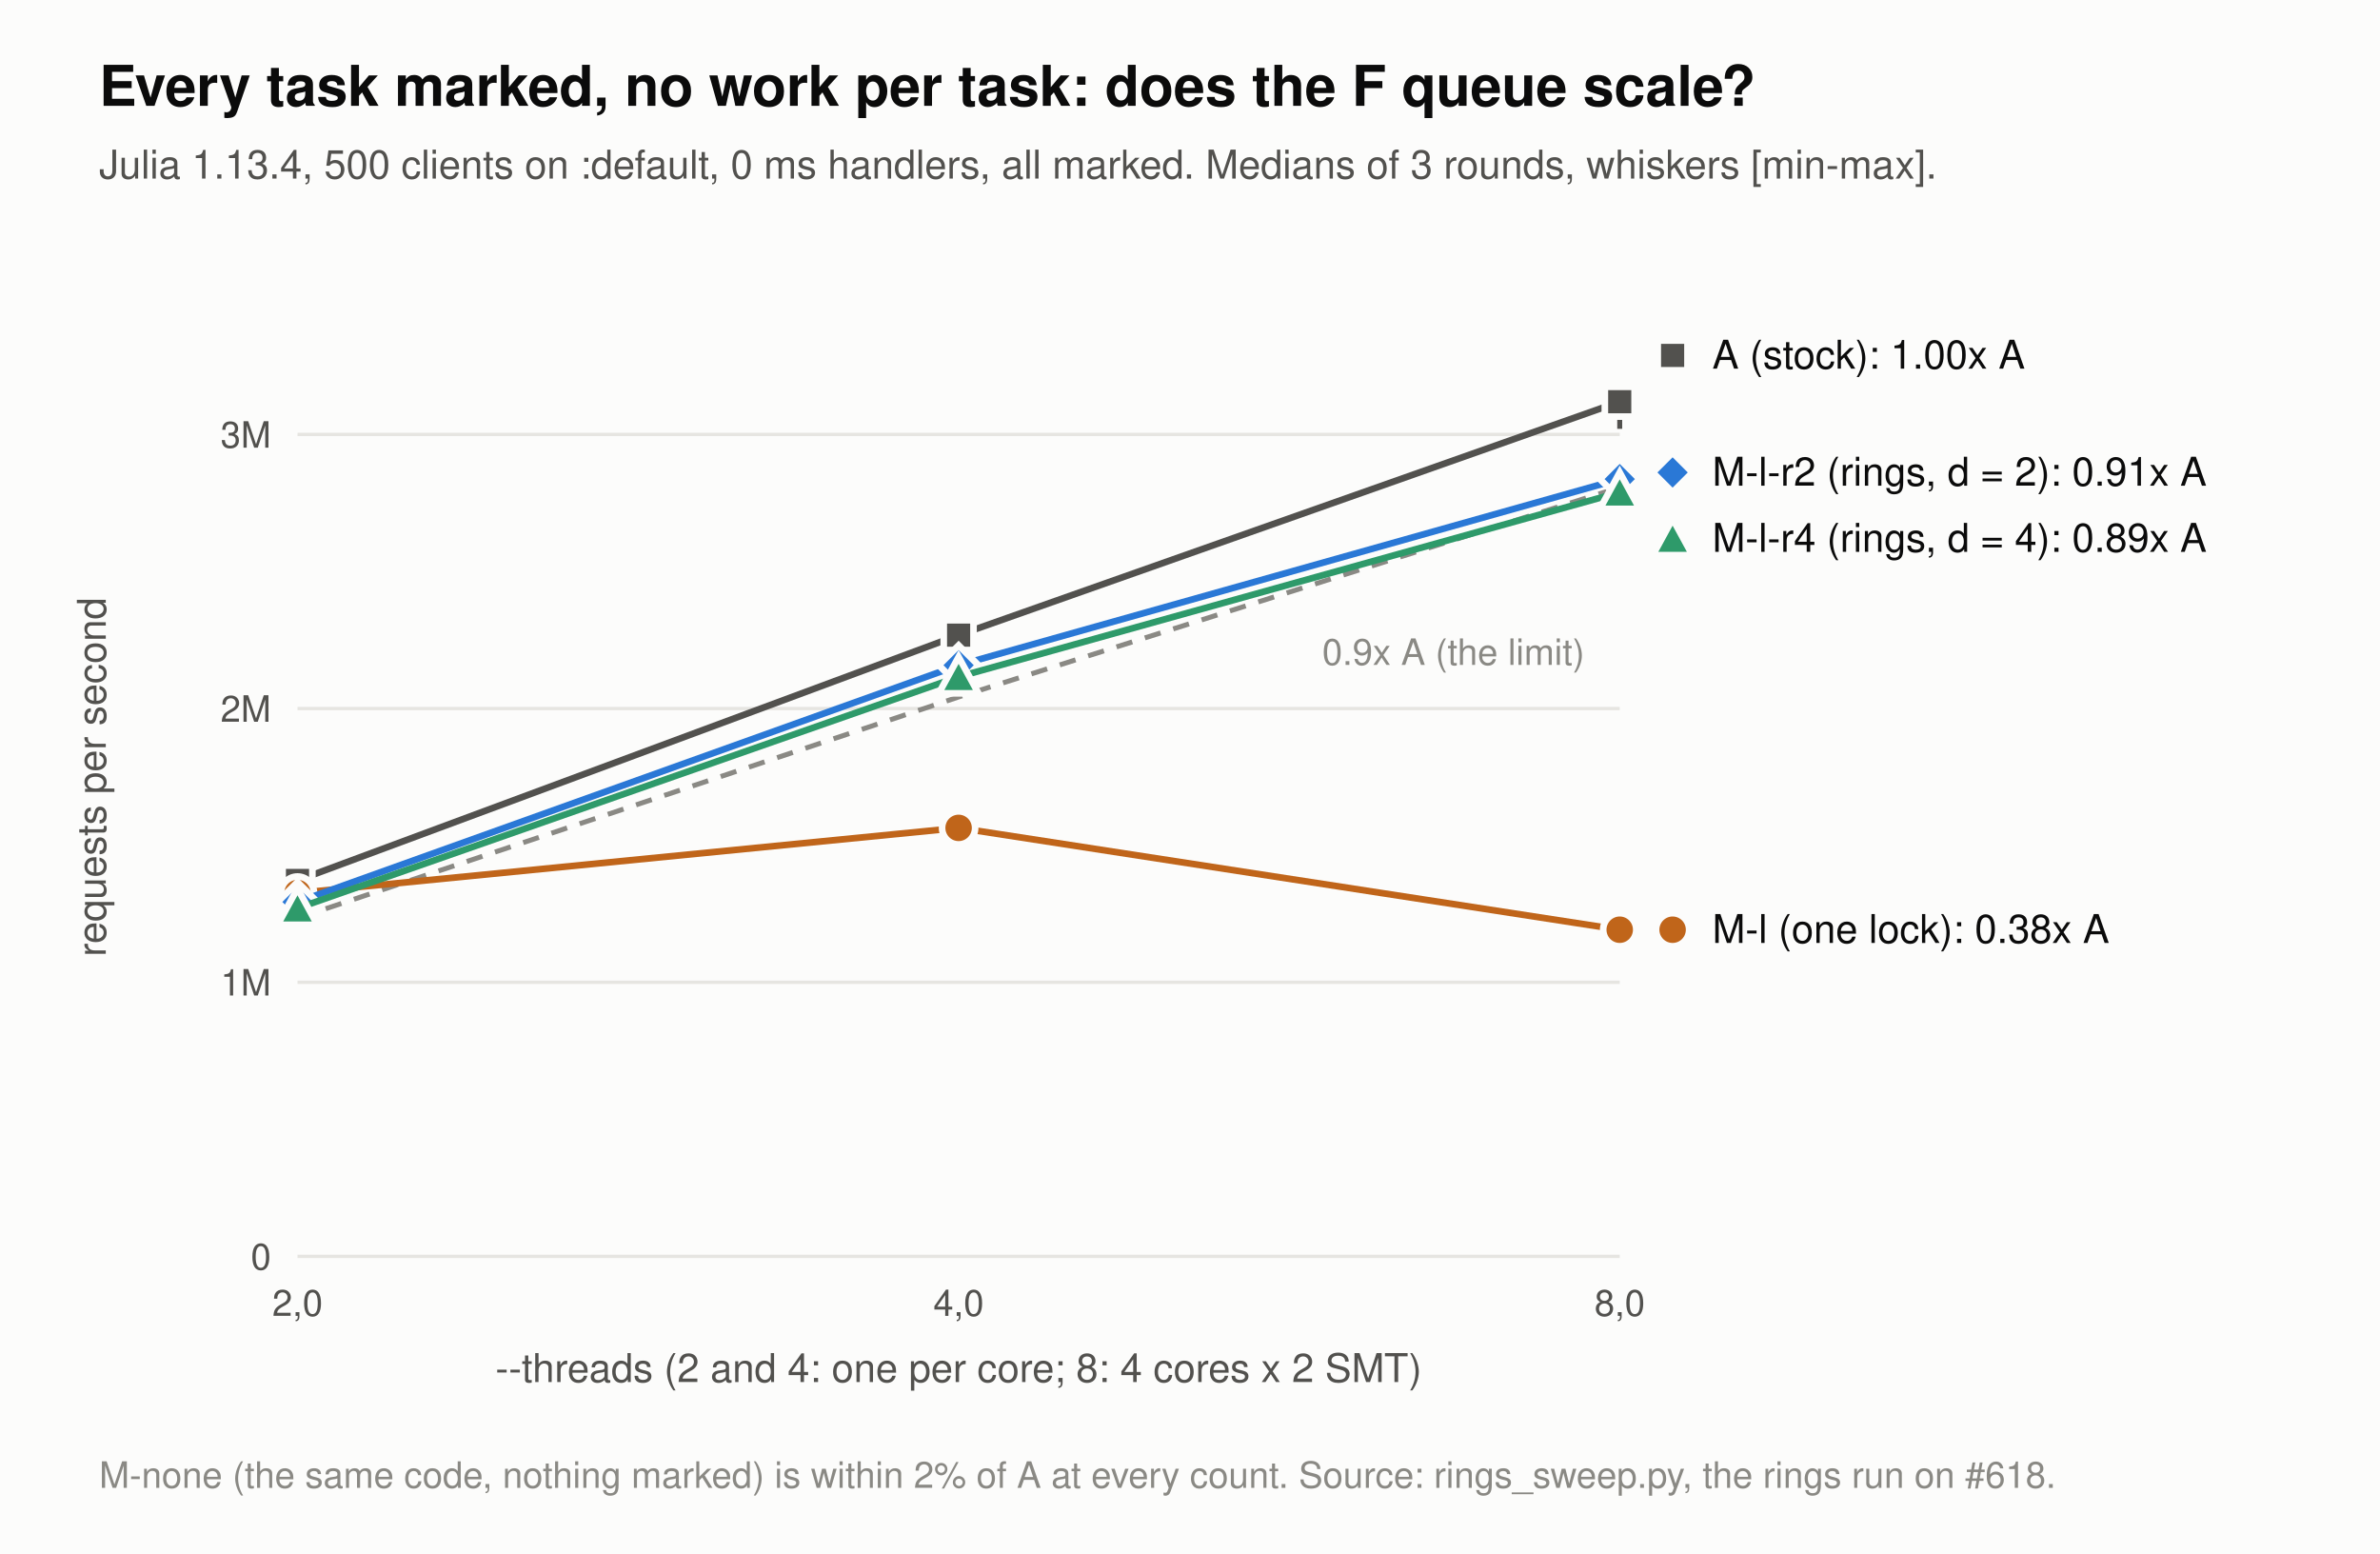
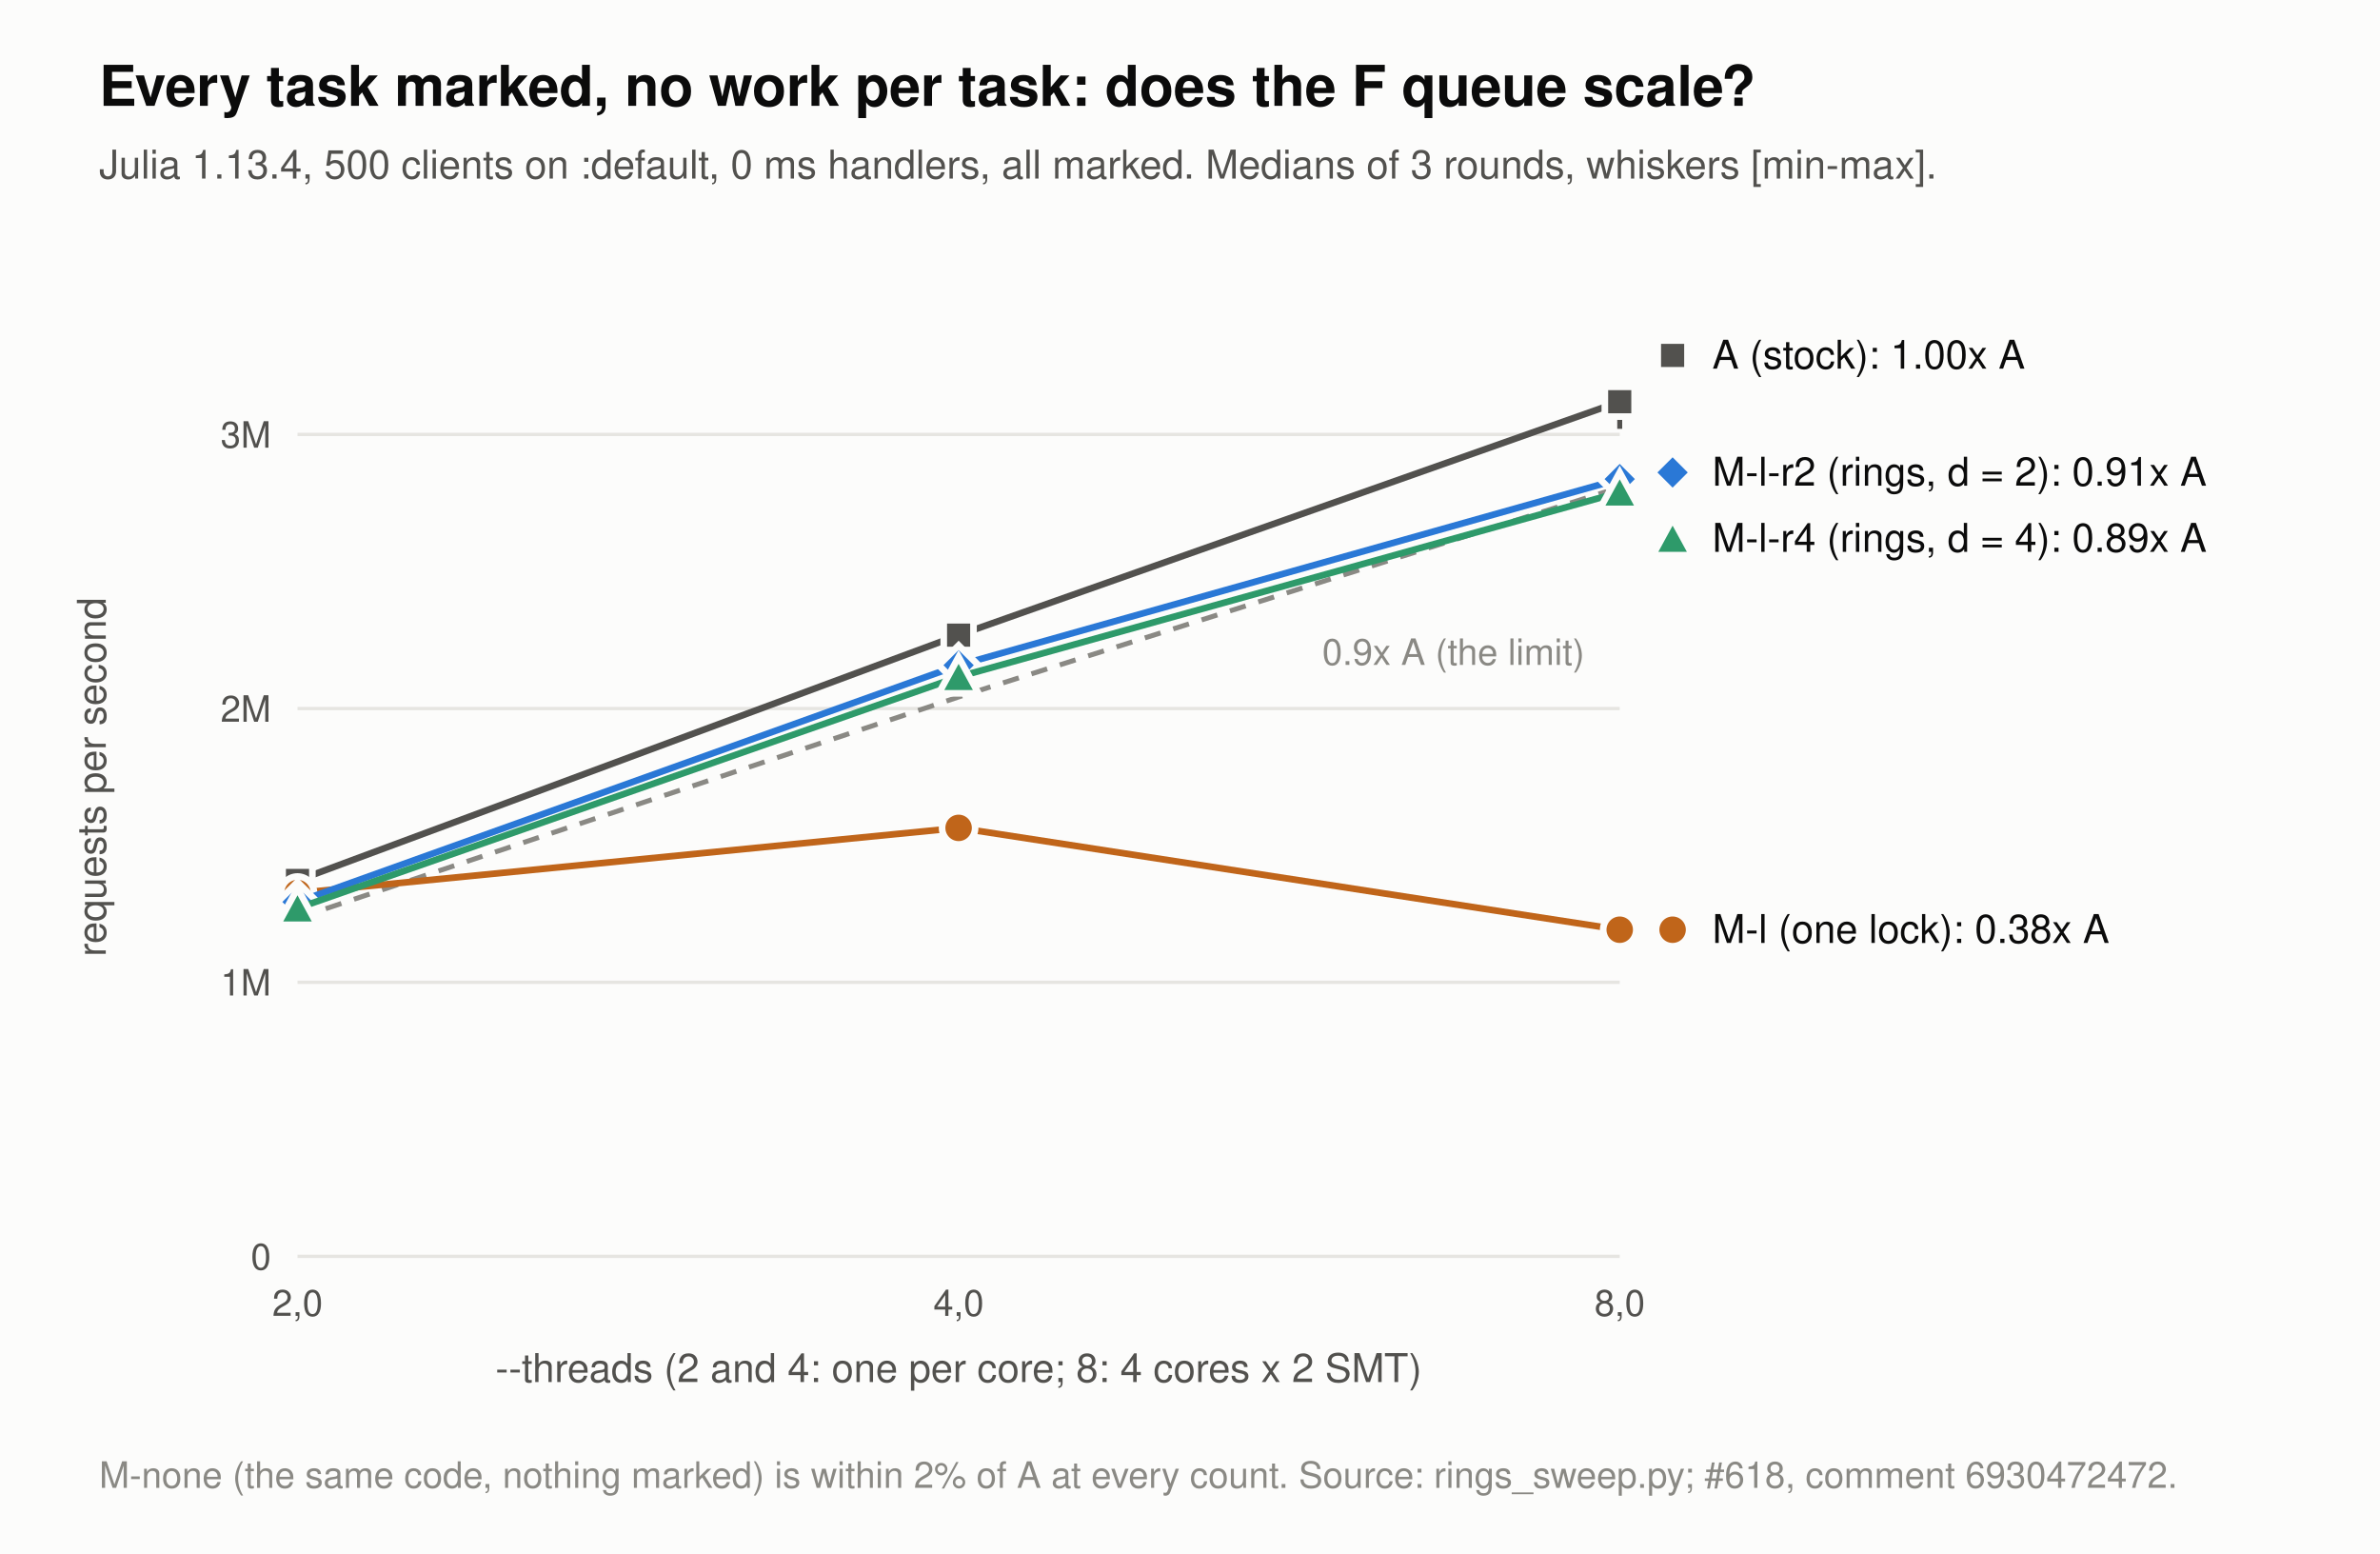
<svg xmlns="http://www.w3.org/2000/svg" width="720" height="470" viewBox="0 0 720 470" font-family="Helvetica, Arial, sans-serif">
  <rect width="720" height="470" fill="#fcfcfb" />
  <text x="30" y="32" font-size="17" font-weight="700" fill="#0b0b0b">Every task marked, no work per task: does the F queue scale?</text>
  <text x="30" y="54" font-size="12" fill="#52514e">Julia 1.13.4, 500 clients on :default, 0 ms handlers, all marked. Medians of 3 rounds, whiskers [min-max].</text>
  <line x1="90" y1="380.0" x2="490" y2="380.0" stroke="#e6e5e1" />
  <text x="82" y="384.0" font-size="11" fill="#52514e" text-anchor="end">0</text>
  <line x1="90" y1="297.1" x2="490" y2="297.1" stroke="#e6e5e1" />
  <text x="82" y="301.1" font-size="11" fill="#52514e" text-anchor="end">1M</text>
  <line x1="90" y1="214.3" x2="490" y2="214.3" stroke="#e6e5e1" />
  <text x="82" y="218.3" font-size="11" fill="#52514e" text-anchor="end">2M</text>
  <line x1="90" y1="131.4" x2="490" y2="131.4" stroke="#e6e5e1" />
  <text x="82" y="135.4" font-size="11" fill="#52514e" text-anchor="end">3M</text>
  <text x="90.0" y="398" font-size="11" fill="#52514e" text-anchor="middle">2,0</text>
  <text x="290.0" y="398" font-size="11" fill="#52514e" text-anchor="middle">4,0</text>
  <text x="490.0" y="398" font-size="11" fill="#52514e" text-anchor="middle">8,0</text>
  <text x="290.0" y="418" font-size="12" fill="#52514e" text-anchor="middle">--threads (2 and 4: one per core; 8: 4 cores x 2 SMT)</text>
  <text x="32" y="235.0" font-size="12" fill="#52514e" text-anchor="middle" transform="rotate(-90 32 235.0)">requests per second</text>
  <polyline points="90.0,277.7 290.0,210.8 490.0,147.4" fill="none" stroke="#8a8984" stroke-width="1.5" stroke-dasharray="5 4" />
  <text x="400.0" y="201.1" font-size="11" fill="#8a8984">0.9x A (the limit)</text>
  <polyline points="90.0,266.3 290.0,192.1 490.0,121.5" fill="none" stroke="#52514e" stroke-width="2" />
  <line x1="90.0" y1="266.7" x2="90.0" y2="266.2" stroke="#52514e" stroke-width="1.5" />
  <rect x="85.5" y="261.8" width="9" height="9" fill="#52514e" stroke="#fcfcfb" stroke-width="2" />
  <line x1="290.0" y1="193.3" x2="290.0" y2="192.0" stroke="#52514e" stroke-width="1.5" />
  <rect x="285.5" y="187.6" width="9" height="9" fill="#52514e" stroke="#fcfcfb" stroke-width="2" />
  <line x1="490.0" y1="129.7" x2="490.0" y2="119.1" stroke="#52514e" stroke-width="1.5" />
  <rect x="485.5" y="117.0" width="9" height="9" fill="#52514e" stroke="#fcfcfb" stroke-width="2" />
  <rect x="501.5" y="103.0" width="9" height="9" fill="#52514e" stroke="#fcfcfb" stroke-width="2" />
  <text x="518" y="111.5" font-size="12" fill="#0b0b0b">A (stock): 1.00x A</text>
  <polyline points="90.0,270.1 290.0,250.4 490.0,281.2" fill="none" stroke="#c0651a" stroke-width="2" />
  <line x1="90.0" y1="270.8" x2="90.0" y2="269.9" stroke="#c0651a" stroke-width="1.5" />
  <circle cx="90.0" cy="270.1" r="5" fill="#c0651a" stroke="#fcfcfb" stroke-width="2" />
  <line x1="290.0" y1="250.5" x2="290.0" y2="249.7" stroke="#c0651a" stroke-width="1.5" />
  <circle cx="290.0" cy="250.4" r="5" fill="#c0651a" stroke="#fcfcfb" stroke-width="2" />
  <line x1="490.0" y1="281.2" x2="490.0" y2="281.1" stroke="#c0651a" stroke-width="1.5" />
  <circle cx="490.0" cy="281.2" r="5" fill="#c0651a" stroke="#fcfcfb" stroke-width="2" />
  <circle cx="506.0" cy="281.2" r="5" fill="#c0651a" stroke="#fcfcfb" stroke-width="2" />
  <text x="518" y="285.2" font-size="12" fill="#0b0b0b">M-l (one lock): 0.38x A</text>
  <polyline points="90.0,272.8 290.0,201.2 490.0,144.9" fill="none" stroke="#2a78d6" stroke-width="2" />
  <line x1="90.0" y1="274.4" x2="90.0" y2="272.0" stroke="#2a78d6" stroke-width="1.5" />
  <path d="M 90.0 266.8 L 96.0 272.8 L 90.0 278.8 L 84.0 272.8 Z" fill="#2a78d6" stroke="#fcfcfb" stroke-width="2" />
  <line x1="290.0" y1="203.1" x2="290.0" y2="200.6" stroke="#2a78d6" stroke-width="1.5" />
  <path d="M 290.0 195.2 L 296.0 201.2 L 290.0 207.2 L 284.0 201.2 Z" fill="#2a78d6" stroke="#fcfcfb" stroke-width="2" />
  <line x1="490.0" y1="144.9" x2="490.0" y2="142.6" stroke="#2a78d6" stroke-width="1.5" />
  <path d="M 490.0 138.9 L 496.0 144.9 L 490.0 150.9 L 484.0 144.9 Z" fill="#2a78d6" stroke="#fcfcfb" stroke-width="2" />
  <path d="M 506.0 136.9 L 512.0 142.9 L 506.0 148.9 L 500.0 142.9 Z" fill="#2a78d6" stroke="#fcfcfb" stroke-width="2" />
  <text x="518" y="146.9" font-size="12" fill="#0b0b0b">M-l-r2 (rings, d = 2): 0.91x A</text>
  <polyline points="90.0,274.7 290.0,204.7 490.0,148.9" fill="none" stroke="#2e9a6a" stroke-width="2" />
  <line x1="90.0" y1="274.8" x2="90.0" y2="273.1" stroke="#2e9a6a" stroke-width="1.5" />
  <path d="M 90.0 268.7 L 96.0 279.7 L 84.0 279.7 Z" fill="#2e9a6a" stroke="#fcfcfb" stroke-width="2" />
  <line x1="290.0" y1="206.3" x2="290.0" y2="204.6" stroke="#2e9a6a" stroke-width="1.5" />
  <path d="M 290.0 198.7 L 296.0 209.7 L 284.0 209.7 Z" fill="#2e9a6a" stroke="#fcfcfb" stroke-width="2" />
  <line x1="490.0" y1="150.6" x2="490.0" y2="145.1" stroke="#2e9a6a" stroke-width="1.5" />
  <path d="M 490.0 142.9 L 496.0 153.9 L 484.0 153.9 Z" fill="#2e9a6a" stroke="#fcfcfb" stroke-width="2" />
  <path d="M 506.0 156.9 L 512.0 167.9 L 500.0 167.9 Z" fill="#2e9a6a" stroke="#fcfcfb" stroke-width="2" />
  <text x="518" y="166.9" font-size="12" fill="#0b0b0b">M-l-r4 (rings, d = 4): 0.89x A</text>
-   <text x="30" y="450" font-size="11" fill="#8a8984">M-none (the same code, nothing marked) is within 2% of A at every count. Source: rings_sweep.py, the rings run on #618.</text>
+   <text x="30" y="450" font-size="11" fill="#8a8984">M-none (the same code, nothing marked) is within 2% of A at every count. Source: rings_sweep.py; #618, comment 6930472472.</text>
</svg>
